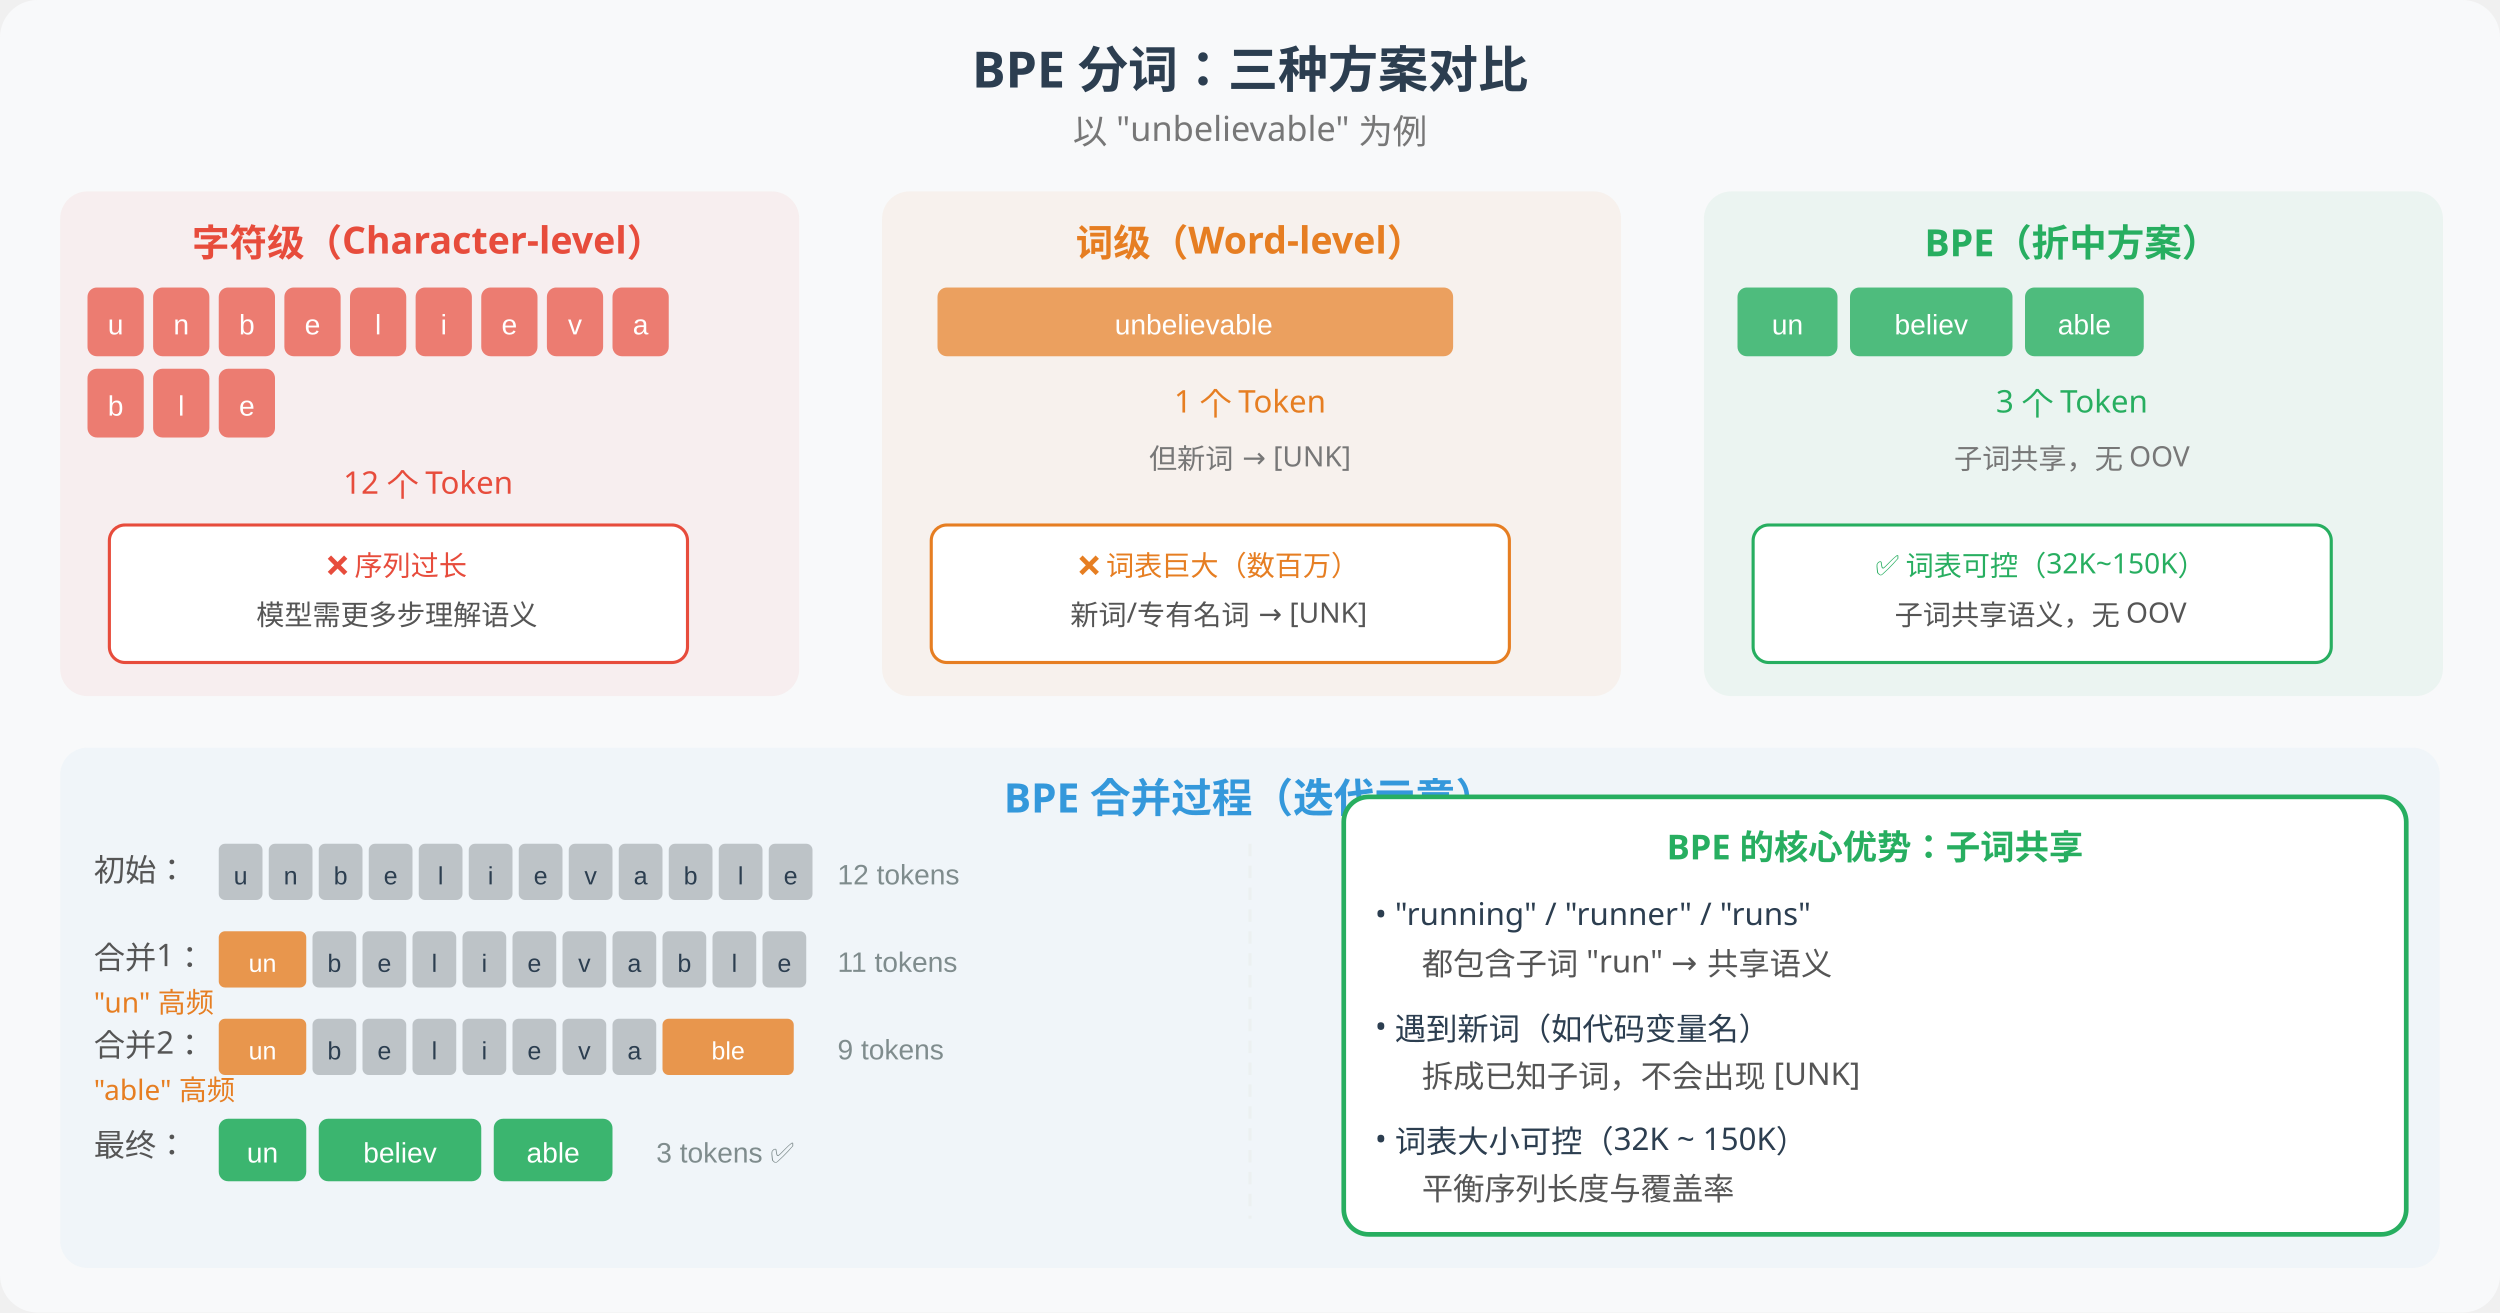
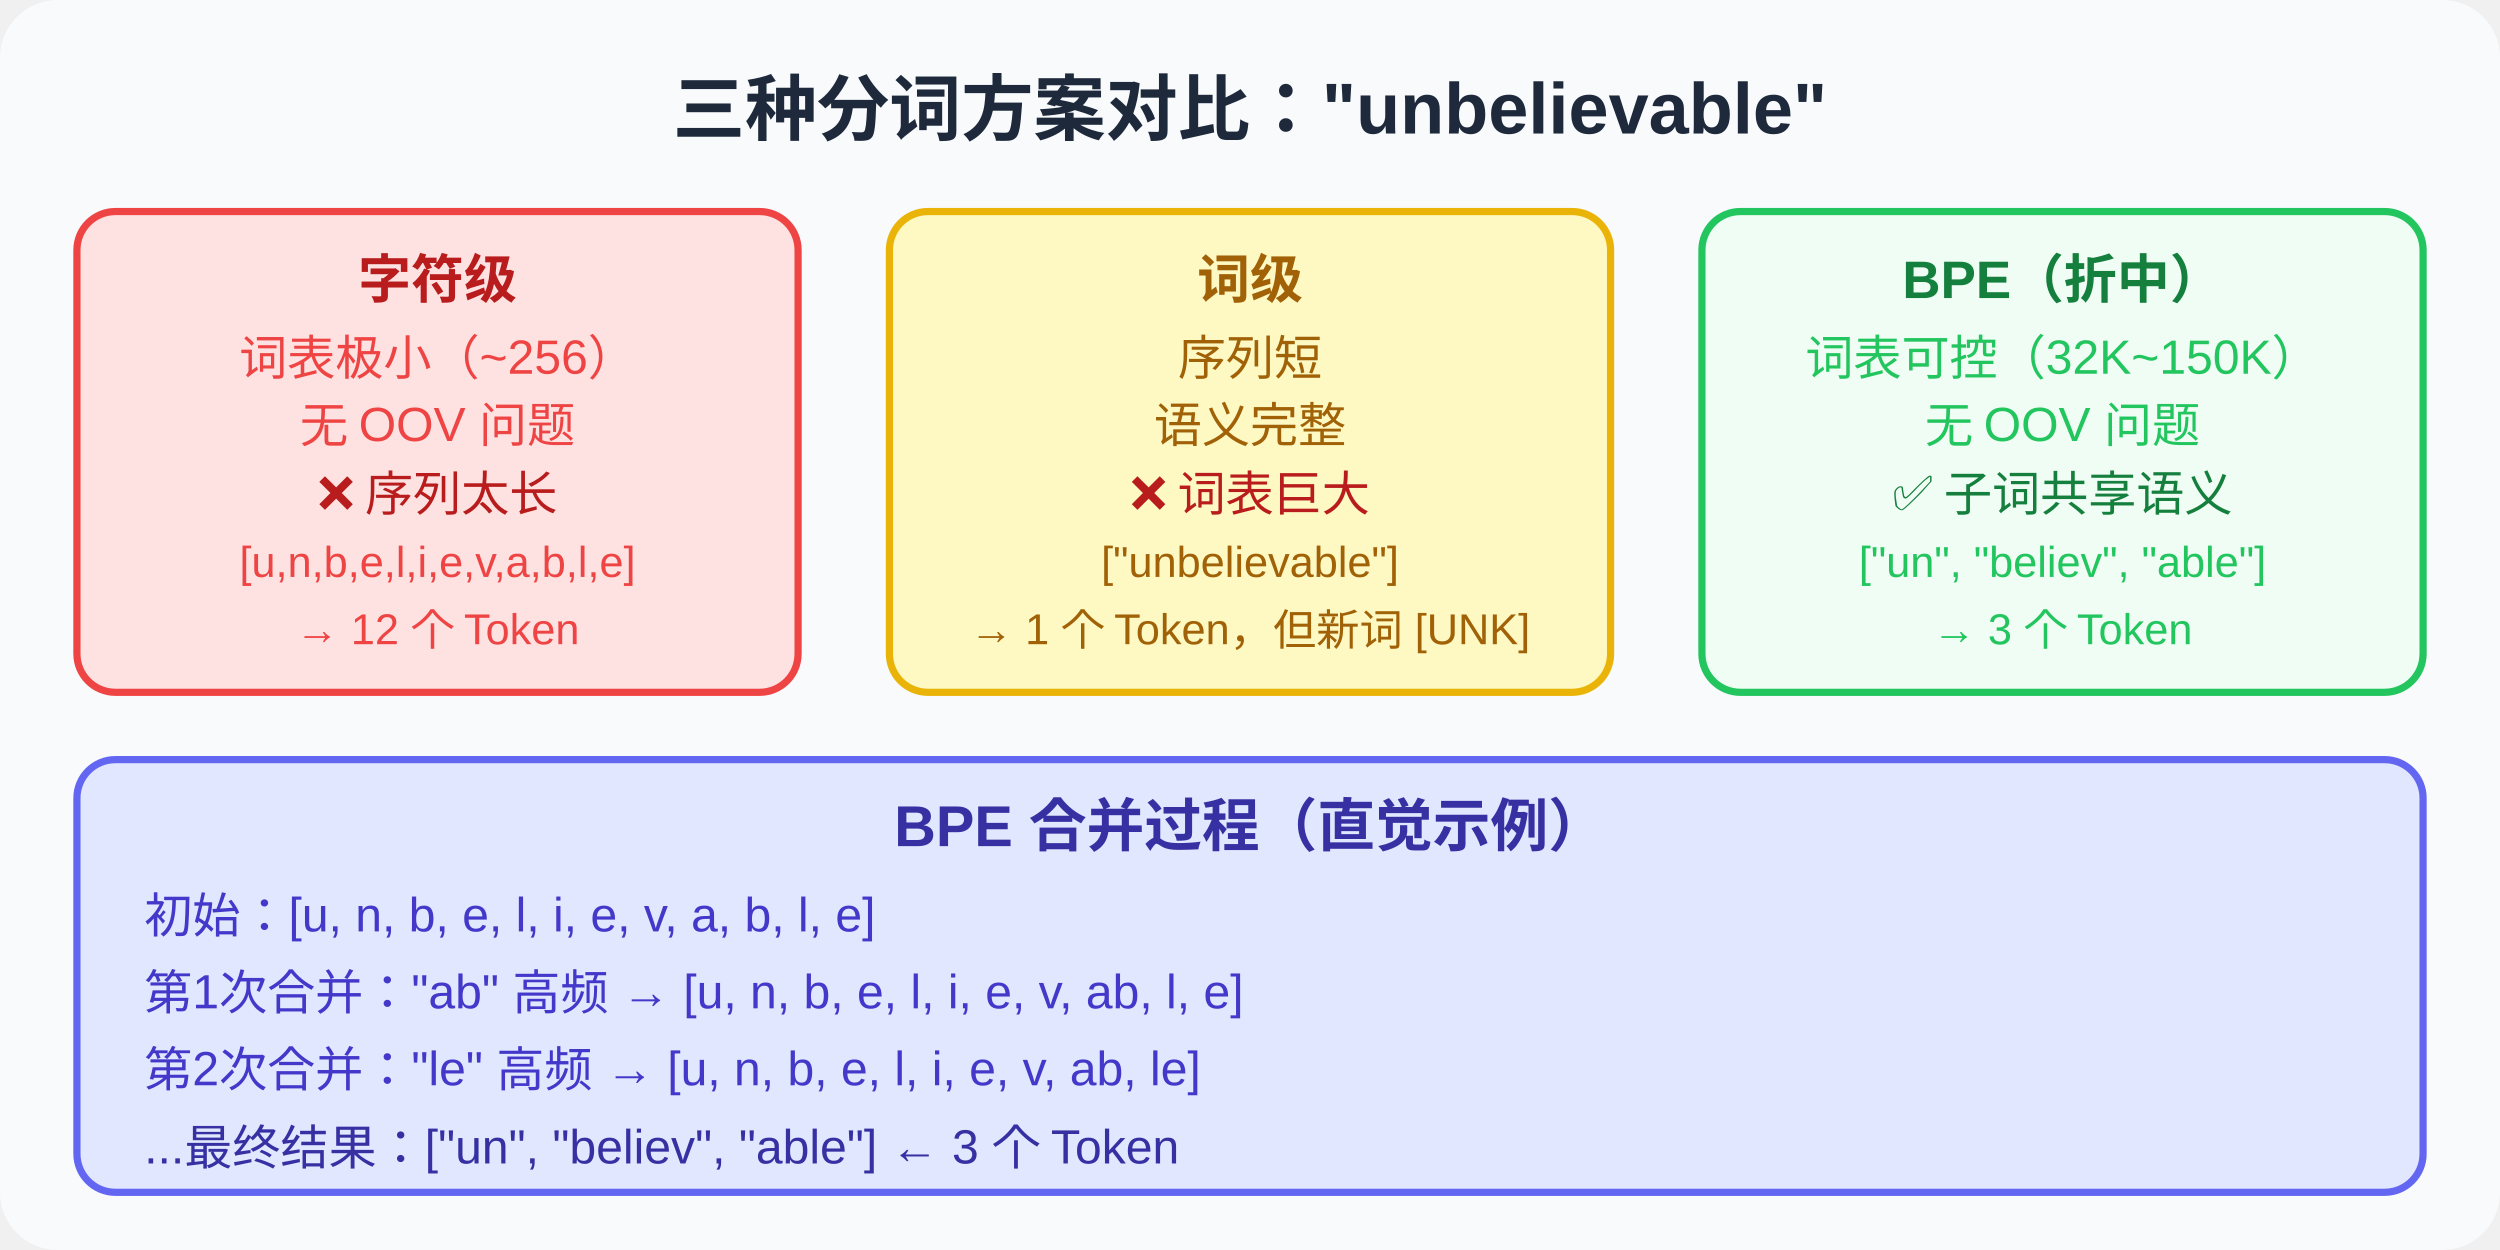
- <svg xmlns="http://www.w3.org/2000/svg" viewBox="0 0 800 420" width="800" height="420">
-   <defs>
-     <marker id="arr-bpe" markerWidth="8" markerHeight="8" refX="6" refY="3" orient="auto">
-       <path d="M0,0 L0,6 L8,3 z" fill="#7f8c8d" />
-     </marker>
-     <marker id="arr-bpe-green" markerWidth="8" markerHeight="8" refX="6" refY="3" orient="auto">
-       <path d="M0,0 L0,6 L8,3 z" fill="#27ae60" />
-     </marker>
-   </defs>
-   <rect width="800" height="420" fill="#f8f9fa" rx="12" />
-   <text x="400" y="28" text-anchor="middle" font-family="PingFang SC, Microsoft YaHei, sans-serif" font-size="16" font-weight="bold" fill="#2c3e50">BPE 分词：三种方案对比</text>
-   <text x="400" y="46" text-anchor="middle" font-family="PingFang SC, Microsoft YaHei, sans-serif" font-size="11" fill="#777">以 "unbelievable" 为例</text>
-   <rect x="20" y="62" width="235" height="160" rx="8" fill="#e74c3c" opacity="0.06" stroke="#e74c3c" stroke-width="1.5" />
-   <text x="137" y="82" text-anchor="middle" font-family="PingFang SC, Microsoft YaHei, sans-serif" font-size="12" font-weight="bold" fill="#e74c3c">字符级（Character-level）</text>
-   <rect x="28" y="92" width="18" height="22" rx="3" fill="#e74c3c" opacity="0.7" />
-   <text x="37" y="107" text-anchor="middle" font-family="Arial, sans-serif" font-size="9" fill="white">u</text>
-   <rect x="49" y="92" width="18" height="22" rx="3" fill="#e74c3c" opacity="0.7" />
-   <text x="58" y="107" text-anchor="middle" font-family="Arial, sans-serif" font-size="9" fill="white">n</text>
-   <rect x="70" y="92" width="18" height="22" rx="3" fill="#e74c3c" opacity="0.7" />
-   <text x="79" y="107" text-anchor="middle" font-family="Arial, sans-serif" font-size="9" fill="white">b</text>
-   <rect x="91" y="92" width="18" height="22" rx="3" fill="#e74c3c" opacity="0.7" />
-   <text x="100" y="107" text-anchor="middle" font-family="Arial, sans-serif" font-size="9" fill="white">e</text>
-   <rect x="112" y="92" width="18" height="22" rx="3" fill="#e74c3c" opacity="0.7" />
-   <text x="121" y="107" text-anchor="middle" font-family="Arial, sans-serif" font-size="9" fill="white">l</text>
-   <rect x="133" y="92" width="18" height="22" rx="3" fill="#e74c3c" opacity="0.7" />
-   <text x="142" y="107" text-anchor="middle" font-family="Arial, sans-serif" font-size="9" fill="white">i</text>
-   <rect x="154" y="92" width="18" height="22" rx="3" fill="#e74c3c" opacity="0.7" />
-   <text x="163" y="107" text-anchor="middle" font-family="Arial, sans-serif" font-size="9" fill="white">e</text>
-   <rect x="175" y="92" width="18" height="22" rx="3" fill="#e74c3c" opacity="0.7" />
-   <text x="184" y="107" text-anchor="middle" font-family="Arial, sans-serif" font-size="9" fill="white">v</text>
-   <rect x="196" y="92" width="18" height="22" rx="3" fill="#e74c3c" opacity="0.7" />
-   <text x="205" y="107" text-anchor="middle" font-family="Arial, sans-serif" font-size="9" fill="white">a</text>
-   <rect x="28" y="118" width="18" height="22" rx="3" fill="#e74c3c" opacity="0.7" />
-   <text x="37" y="133" text-anchor="middle" font-family="Arial, sans-serif" font-size="9" fill="white">b</text>
-   <rect x="49" y="118" width="18" height="22" rx="3" fill="#e74c3c" opacity="0.7" />
-   <text x="58" y="133" text-anchor="middle" font-family="Arial, sans-serif" font-size="9" fill="white">l</text>
-   <rect x="70" y="118" width="18" height="22" rx="3" fill="#e74c3c" opacity="0.7" />
-   <text x="79" y="133" text-anchor="middle" font-family="Arial, sans-serif" font-size="9" fill="white">e</text>
-   <text x="137" y="158" text-anchor="middle" font-family="PingFang SC, Microsoft YaHei, sans-serif" font-size="10" fill="#e74c3c">12 个 Token</text>
-   <rect x="35" y="168" width="185" height="44" rx="5" fill="white" stroke="#e74c3c" stroke-width="1" />
-   <text x="127" y="184" text-anchor="middle" font-family="PingFang SC, Microsoft YaHei, sans-serif" font-size="9" fill="#e74c3c">❌ 序列过长</text>
-   <text x="127" y="200" text-anchor="middle" font-family="PingFang SC, Microsoft YaHei, sans-serif" font-size="9" fill="#555">模型需更多步理解语义</text>
-   <rect x="283" y="62" width="235" height="160" rx="8" fill="#e67e22" opacity="0.06" stroke="#e67e22" stroke-width="1.5" />
-   <text x="400" y="82" text-anchor="middle" font-family="PingFang SC, Microsoft YaHei, sans-serif" font-size="12" font-weight="bold" fill="#e67e22">词级（Word-level）</text>
-   <rect x="300" y="92" width="165" height="22" rx="3" fill="#e67e22" opacity="0.7" />
-   <text x="382" y="107" text-anchor="middle" font-family="Arial, sans-serif" font-size="9" fill="white">unbelievable</text>
-   <text x="400" y="132" text-anchor="middle" font-family="PingFang SC, Microsoft YaHei, sans-serif" font-size="10" fill="#e67e22">1 个 Token</text>
-   <text x="400" y="150" text-anchor="middle" font-family="PingFang SC, Microsoft YaHei, sans-serif" font-size="9" fill="#777">但新词 → [UNK]</text>
-   <rect x="298" y="168" width="185" height="44" rx="5" fill="white" stroke="#e67e22" stroke-width="1" />
-   <text x="390" y="184" text-anchor="middle" font-family="PingFang SC, Microsoft YaHei, sans-serif" font-size="9" fill="#e67e22">❌ 词表巨大（数百万）</text>
-   <text x="390" y="200" text-anchor="middle" font-family="PingFang SC, Microsoft YaHei, sans-serif" font-size="9" fill="#555">新词/专有名词 → [UNK]</text>
-   <rect x="546" y="62" width="235" height="160" rx="8" fill="#27ae60" opacity="0.06" stroke="#27ae60" stroke-width="1.5" />
-   <text x="663" y="82" text-anchor="middle" font-family="PingFang SC, Microsoft YaHei, sans-serif" font-size="12" font-weight="bold" fill="#27ae60">BPE（折中方案）</text>
-   <rect x="556" y="92" width="32" height="22" rx="3" fill="#27ae60" opacity="0.8" />
-   <text x="572" y="107" text-anchor="middle" font-family="Arial, sans-serif" font-size="9" fill="white">un</text>
-   <rect x="592" y="92" width="52" height="22" rx="3" fill="#27ae60" opacity="0.8" />
-   <text x="618" y="107" text-anchor="middle" font-family="Arial, sans-serif" font-size="9" fill="white">believ</text>
-   <rect x="648" y="92" width="38" height="22" rx="3" fill="#27ae60" opacity="0.8" />
-   <text x="667" y="107" text-anchor="middle" font-family="Arial, sans-serif" font-size="9" fill="white">able</text>
-   <text x="663" y="132" text-anchor="middle" font-family="PingFang SC, Microsoft YaHei, sans-serif" font-size="10" fill="#27ae60">3 个 Token</text>
-   <text x="663" y="150" text-anchor="middle" font-family="PingFang SC, Microsoft YaHei, sans-serif" font-size="9" fill="#777">子词共享，无 OOV</text>
-   <rect x="561" y="168" width="185" height="44" rx="5" fill="white" stroke="#27ae60" stroke-width="1" />
-   <text x="653" y="184" text-anchor="middle" font-family="PingFang SC, Microsoft YaHei, sans-serif" font-size="9" fill="#27ae60">✅ 词表可控（32K~150K）</text>
-   <text x="653" y="200" text-anchor="middle" font-family="PingFang SC, Microsoft YaHei, sans-serif" font-size="9" fill="#555">子词共享语义，无 OOV</text>
-   <rect x="20" y="240" width="760" height="165" rx="8" fill="#3498db" opacity="0.04" stroke="#3498db" stroke-width="1.5" />
-   <text x="400" y="260" text-anchor="middle" font-family="PingFang SC, Microsoft YaHei, sans-serif" font-size="13" font-weight="bold" fill="#3498db">BPE 合并过程（迭代示意）</text>
-   <text x="30" y="282" font-family="PingFang SC, Microsoft YaHei, sans-serif" font-size="10" fill="#555">初始：</text>
-   <rect x="70" y="270" width="14" height="18" rx="2" fill="#bdc3c7" />
-   <text x="77" y="283" text-anchor="middle" font-family="Arial, sans-serif" font-size="8" fill="#2c3e50">u</text>
-   <rect x="86" y="270" width="14" height="18" rx="2" fill="#bdc3c7" />
-   <text x="93" y="283" text-anchor="middle" font-family="Arial, sans-serif" font-size="8" fill="#2c3e50">n</text>
-   <rect x="102" y="270" width="14" height="18" rx="2" fill="#bdc3c7" />
-   <text x="109" y="283" text-anchor="middle" font-family="Arial, sans-serif" font-size="8" fill="#2c3e50">b</text>
-   <rect x="118" y="270" width="14" height="18" rx="2" fill="#bdc3c7" />
-   <text x="125" y="283" text-anchor="middle" font-family="Arial, sans-serif" font-size="8" fill="#2c3e50">e</text>
-   <rect x="134" y="270" width="14" height="18" rx="2" fill="#bdc3c7" />
-   <text x="141" y="283" text-anchor="middle" font-family="Arial, sans-serif" font-size="8" fill="#2c3e50">l</text>
-   <rect x="150" y="270" width="14" height="18" rx="2" fill="#bdc3c7" />
-   <text x="157" y="283" text-anchor="middle" font-family="Arial, sans-serif" font-size="8" fill="#2c3e50">i</text>
-   <rect x="166" y="270" width="14" height="18" rx="2" fill="#bdc3c7" />
-   <text x="173" y="283" text-anchor="middle" font-family="Arial, sans-serif" font-size="8" fill="#2c3e50">e</text>
-   <rect x="182" y="270" width="14" height="18" rx="2" fill="#bdc3c7" />
-   <text x="189" y="283" text-anchor="middle" font-family="Arial, sans-serif" font-size="8" fill="#2c3e50">v</text>
-   <rect x="198" y="270" width="14" height="18" rx="2" fill="#bdc3c7" />
-   <text x="205" y="283" text-anchor="middle" font-family="Arial, sans-serif" font-size="8" fill="#2c3e50">a</text>
-   <rect x="214" y="270" width="14" height="18" rx="2" fill="#bdc3c7" />
-   <text x="221" y="283" text-anchor="middle" font-family="Arial, sans-serif" font-size="8" fill="#2c3e50">b</text>
-   <rect x="230" y="270" width="14" height="18" rx="2" fill="#bdc3c7" />
-   <text x="237" y="283" text-anchor="middle" font-family="Arial, sans-serif" font-size="8" fill="#2c3e50">l</text>
-   <rect x="246" y="270" width="14" height="18" rx="2" fill="#bdc3c7" />
-   <text x="253" y="283" text-anchor="middle" font-family="Arial, sans-serif" font-size="8" fill="#2c3e50">e</text>
-   <text x="268" y="283" font-family="Arial, sans-serif" font-size="9" fill="#7f8c8d">12 tokens</text>
-   <line x1="400" y1="270" x2="400" y2="390" stroke="#ecf0f1" stroke-width="1" stroke-dasharray="4,3" />
-   <text x="30" y="310" font-family="PingFang SC, Microsoft YaHei, sans-serif" font-size="10" fill="#555">合并1：</text>
-   <text x="30" y="324" font-family="PingFang SC, Microsoft YaHei, sans-serif" font-size="9" fill="#e67e22">"un" 高频</text>
-   <rect x="70" y="298" width="28" height="18" rx="2" fill="#e67e22" opacity="0.8" />
-   <text x="84" y="311" text-anchor="middle" font-family="Arial, sans-serif" font-size="8" fill="white">un</text>
-   <rect x="100" y="298" width="14" height="18" rx="2" fill="#bdc3c7" />
-   <text x="107" y="311" text-anchor="middle" font-family="Arial, sans-serif" font-size="8" fill="#2c3e50">b</text>
-   <rect x="116" y="298" width="14" height="18" rx="2" fill="#bdc3c7" />
-   <text x="123" y="311" text-anchor="middle" font-family="Arial, sans-serif" font-size="8" fill="#2c3e50">e</text>
-   <rect x="132" y="298" width="14" height="18" rx="2" fill="#bdc3c7" />
-   <text x="139" y="311" text-anchor="middle" font-family="Arial, sans-serif" font-size="8" fill="#2c3e50">l</text>
-   <rect x="148" y="298" width="14" height="18" rx="2" fill="#bdc3c7" />
-   <text x="155" y="311" text-anchor="middle" font-family="Arial, sans-serif" font-size="8" fill="#2c3e50">i</text>
-   <rect x="164" y="298" width="14" height="18" rx="2" fill="#bdc3c7" />
-   <text x="171" y="311" text-anchor="middle" font-family="Arial, sans-serif" font-size="8" fill="#2c3e50">e</text>
-   <rect x="180" y="298" width="14" height="18" rx="2" fill="#bdc3c7" />
-   <text x="187" y="311" text-anchor="middle" font-family="Arial, sans-serif" font-size="8" fill="#2c3e50">v</text>
-   <rect x="196" y="298" width="14" height="18" rx="2" fill="#bdc3c7" />
-   <text x="203" y="311" text-anchor="middle" font-family="Arial, sans-serif" font-size="8" fill="#2c3e50">a</text>
-   <rect x="212" y="298" width="14" height="18" rx="2" fill="#bdc3c7" />
-   <text x="219" y="311" text-anchor="middle" font-family="Arial, sans-serif" font-size="8" fill="#2c3e50">b</text>
-   <rect x="228" y="298" width="14" height="18" rx="2" fill="#bdc3c7" />
-   <text x="235" y="311" text-anchor="middle" font-family="Arial, sans-serif" font-size="8" fill="#2c3e50">l</text>
-   <rect x="244" y="298" width="14" height="18" rx="2" fill="#bdc3c7" />
-   <text x="251" y="311" text-anchor="middle" font-family="Arial, sans-serif" font-size="8" fill="#2c3e50">e</text>
-   <text x="268" y="311" font-family="Arial, sans-serif" font-size="9" fill="#7f8c8d">11 tokens</text>
-   <text x="30" y="338" font-family="PingFang SC, Microsoft YaHei, sans-serif" font-size="10" fill="#555">合并2：</text>
-   <text x="30" y="352" font-family="PingFang SC, Microsoft YaHei, sans-serif" font-size="9" fill="#e67e22">"able" 高频</text>
-   <rect x="70" y="326" width="28" height="18" rx="2" fill="#e67e22" opacity="0.8" />
-   <text x="84" y="339" text-anchor="middle" font-family="Arial, sans-serif" font-size="8" fill="white">un</text>
-   <rect x="100" y="326" width="14" height="18" rx="2" fill="#bdc3c7" />
-   <text x="107" y="339" text-anchor="middle" font-family="Arial, sans-serif" font-size="8" fill="#2c3e50">b</text>
-   <rect x="116" y="326" width="14" height="18" rx="2" fill="#bdc3c7" />
-   <text x="123" y="339" text-anchor="middle" font-family="Arial, sans-serif" font-size="8" fill="#2c3e50">e</text>
-   <rect x="132" y="326" width="14" height="18" rx="2" fill="#bdc3c7" />
-   <text x="139" y="339" text-anchor="middle" font-family="Arial, sans-serif" font-size="8" fill="#2c3e50">l</text>
-   <rect x="148" y="326" width="14" height="18" rx="2" fill="#bdc3c7" />
-   <text x="155" y="339" text-anchor="middle" font-family="Arial, sans-serif" font-size="8" fill="#2c3e50">i</text>
-   <rect x="164" y="326" width="14" height="18" rx="2" fill="#bdc3c7" />
-   <text x="171" y="339" text-anchor="middle" font-family="Arial, sans-serif" font-size="8" fill="#2c3e50">e</text>
-   <rect x="180" y="326" width="14" height="18" rx="2" fill="#bdc3c7" />
-   <text x="187" y="339" text-anchor="middle" font-family="Arial, sans-serif" font-size="8" fill="#2c3e50">v</text>
-   <rect x="196" y="326" width="14" height="18" rx="2" fill="#bdc3c7" />
-   <text x="203" y="339" text-anchor="middle" font-family="Arial, sans-serif" font-size="8" fill="#2c3e50">a</text>
-   <rect x="212" y="326" width="42" height="18" rx="2" fill="#e67e22" opacity="0.8" />
-   <text x="233" y="339" text-anchor="middle" font-family="Arial, sans-serif" font-size="8" fill="white">ble</text>
-   <text x="268" y="339" font-family="Arial, sans-serif" font-size="9" fill="#7f8c8d">9 tokens</text>
-   <text x="30" y="370" font-family="PingFang SC, Microsoft YaHei, sans-serif" font-size="10" fill="#555">最终：</text>
-   <rect x="70" y="358" width="28" height="20" rx="3" fill="#27ae60" opacity="0.9" />
-   <text x="84" y="372" text-anchor="middle" font-family="Arial, sans-serif" font-size="9" fill="white">un</text>
-   <rect x="102" y="358" width="52" height="20" rx="3" fill="#27ae60" opacity="0.9" />
-   <text x="128" y="372" text-anchor="middle" font-family="Arial, sans-serif" font-size="9" fill="white">believ</text>
-   <rect x="158" y="358" width="38" height="20" rx="3" fill="#27ae60" opacity="0.9" />
-   <text x="177" y="372" text-anchor="middle" font-family="Arial, sans-serif" font-size="9" fill="white">able</text>
-   <text x="210" y="372" font-family="Arial, sans-serif" font-size="9" fill="#7f8c8d">3 tokens ✅</text>
-   <rect x="430" y="255" width="340" height="140" rx="8" fill="white" stroke="#27ae60" stroke-width="1.5" />
-   <text x="600" y="275" text-anchor="middle" font-family="PingFang SC, Microsoft YaHei, sans-serif" font-size="11" font-weight="bold" fill="#27ae60">BPE 的核心优势：子词共享</text>
-   <text x="440" y="296" font-family="PingFang SC, Microsoft YaHei, sans-serif" font-size="10" fill="#2c3e50">• "running" / "runner" / "runs"</text>
-   <text x="455" y="312" font-family="PingFang SC, Microsoft YaHei, sans-serif" font-size="10" fill="#555">都包含子词 "run" → 共享语义</text>
-   <text x="440" y="332" font-family="PingFang SC, Microsoft YaHei, sans-serif" font-size="10" fill="#2c3e50">• 遇到新词（如代码变量名）</text>
-   <text x="455" y="348" font-family="PingFang SC, Microsoft YaHei, sans-serif" font-size="10" fill="#555">拆成已知子词，不会出现 [UNK]</text>
-   <text x="440" y="368" font-family="PingFang SC, Microsoft YaHei, sans-serif" font-size="10" fill="#2c3e50">• 词表大小可控（32K ~ 150K）</text>
-   <text x="455" y="384" font-family="PingFang SC, Microsoft YaHei, sans-serif" font-size="10" fill="#555">平衡序列长度与覆盖率</text>
+ <svg xmlns="http://www.w3.org/2000/svg" viewBox="0 0 520 260" width="520" height="260" font-family="'PingFang SC','Microsoft YaHei',Arial,sans-serif">
+   <rect width="520" height="260" rx="12" fill="#f8fafc" />
+   <text x="260" y="28" text-anchor="middle" font-size="15" font-weight="bold" fill="#1e293b">三种分词方案对比："unbelievable"</text>
+   <rect x="16" y="44" width="150" height="100" rx="8" fill="#fee2e2" stroke="#ef4444" stroke-width="1.5" />
+   <text x="91" y="62" text-anchor="middle" font-size="11" font-weight="bold" fill="#b91c1c">字符级</text>
+   <text x="91" y="78" text-anchor="middle" font-size="10" fill="#ef4444">词表极小（~256）</text>
+   <text x="91" y="92" text-anchor="middle" font-size="10" fill="#ef4444">无 OOV 问题</text>
+   <text x="91" y="106" text-anchor="middle" font-size="10" fill="#b91c1c">❌ 序列太长</text>
+   <text x="91" y="120" text-anchor="middle" font-size="9" fill="#ef4444">[u,n,b,e,l,i,e,v,a,b,l,e]</text>
+   <text x="91" y="134" text-anchor="middle" font-size="9" fill="#ef4444">→ 12 个 Token</text>
+   <rect x="185" y="44" width="150" height="100" rx="8" fill="#fef9c3" stroke="#eab308" stroke-width="1.5" />
+   <text x="260" y="62" text-anchor="middle" font-size="11" font-weight="bold" fill="#a16207">词级</text>
+   <text x="260" y="78" text-anchor="middle" font-size="10" fill="#a16207">序列短</text>
+   <text x="260" y="92" text-anchor="middle" font-size="10" fill="#a16207">语义完整</text>
+   <text x="260" y="106" text-anchor="middle" font-size="10" fill="#b91c1c">❌ 词表巨大</text>
+   <text x="260" y="120" text-anchor="middle" font-size="9" fill="#a16207">["unbelievable"]</text>
+   <text x="260" y="134" text-anchor="middle" font-size="9" fill="#a16207">→ 1 个 Token，但新词 [UNK]</text>
+   <rect x="354" y="44" width="150" height="100" rx="8" fill="#f0fdf4" stroke="#22c55e" stroke-width="1.5" />
+   <text x="429" y="62" text-anchor="middle" font-size="11" font-weight="bold" fill="#15803d">BPE（折中）</text>
+   <text x="429" y="78" text-anchor="middle" font-size="10" fill="#22c55e">词表可控（32K~150K）</text>
+   <text x="429" y="92" text-anchor="middle" font-size="10" fill="#22c55e">无 OOV 问题</text>
+   <text x="429" y="106" text-anchor="middle" font-size="10" fill="#15803d">✅ 子词共享语义</text>
+   <text x="429" y="120" text-anchor="middle" font-size="9" fill="#22c55e">["un", "believ", "able"]</text>
+   <text x="429" y="134" text-anchor="middle" font-size="9" fill="#22c55e">→ 3 个 Token</text>
+   <rect x="16" y="158" width="488" height="90" rx="8" fill="#e0e7ff" stroke="#6366f1" stroke-width="1.5" />
+   <text x="260" y="176" text-anchor="middle" font-size="12" font-weight="bold" fill="#3730a3">BPE 合并过程（直觉示例）</text>
+   <text x="30" y="194" font-size="10" fill="#4338ca">初始：[u, n, b, e, l, i, e, v, a, b, l, e]</text>
+   <text x="30" y="210" font-size="10" fill="#4338ca">第1次合并："ab" 高频 → [u, n, b, e, l, i, e, v, ab, l, e]</text>
+   <text x="30" y="226" font-size="10" fill="#4338ca">第2次合并："le" 高频 → [u, n, b, e, l, i, e, v, ab, le]</text>
+   <text x="30" y="242" font-size="10" fill="#3730a3">...最终结果：["un", "believ", "able"]  ← 3 个 Token</text>
</svg>
